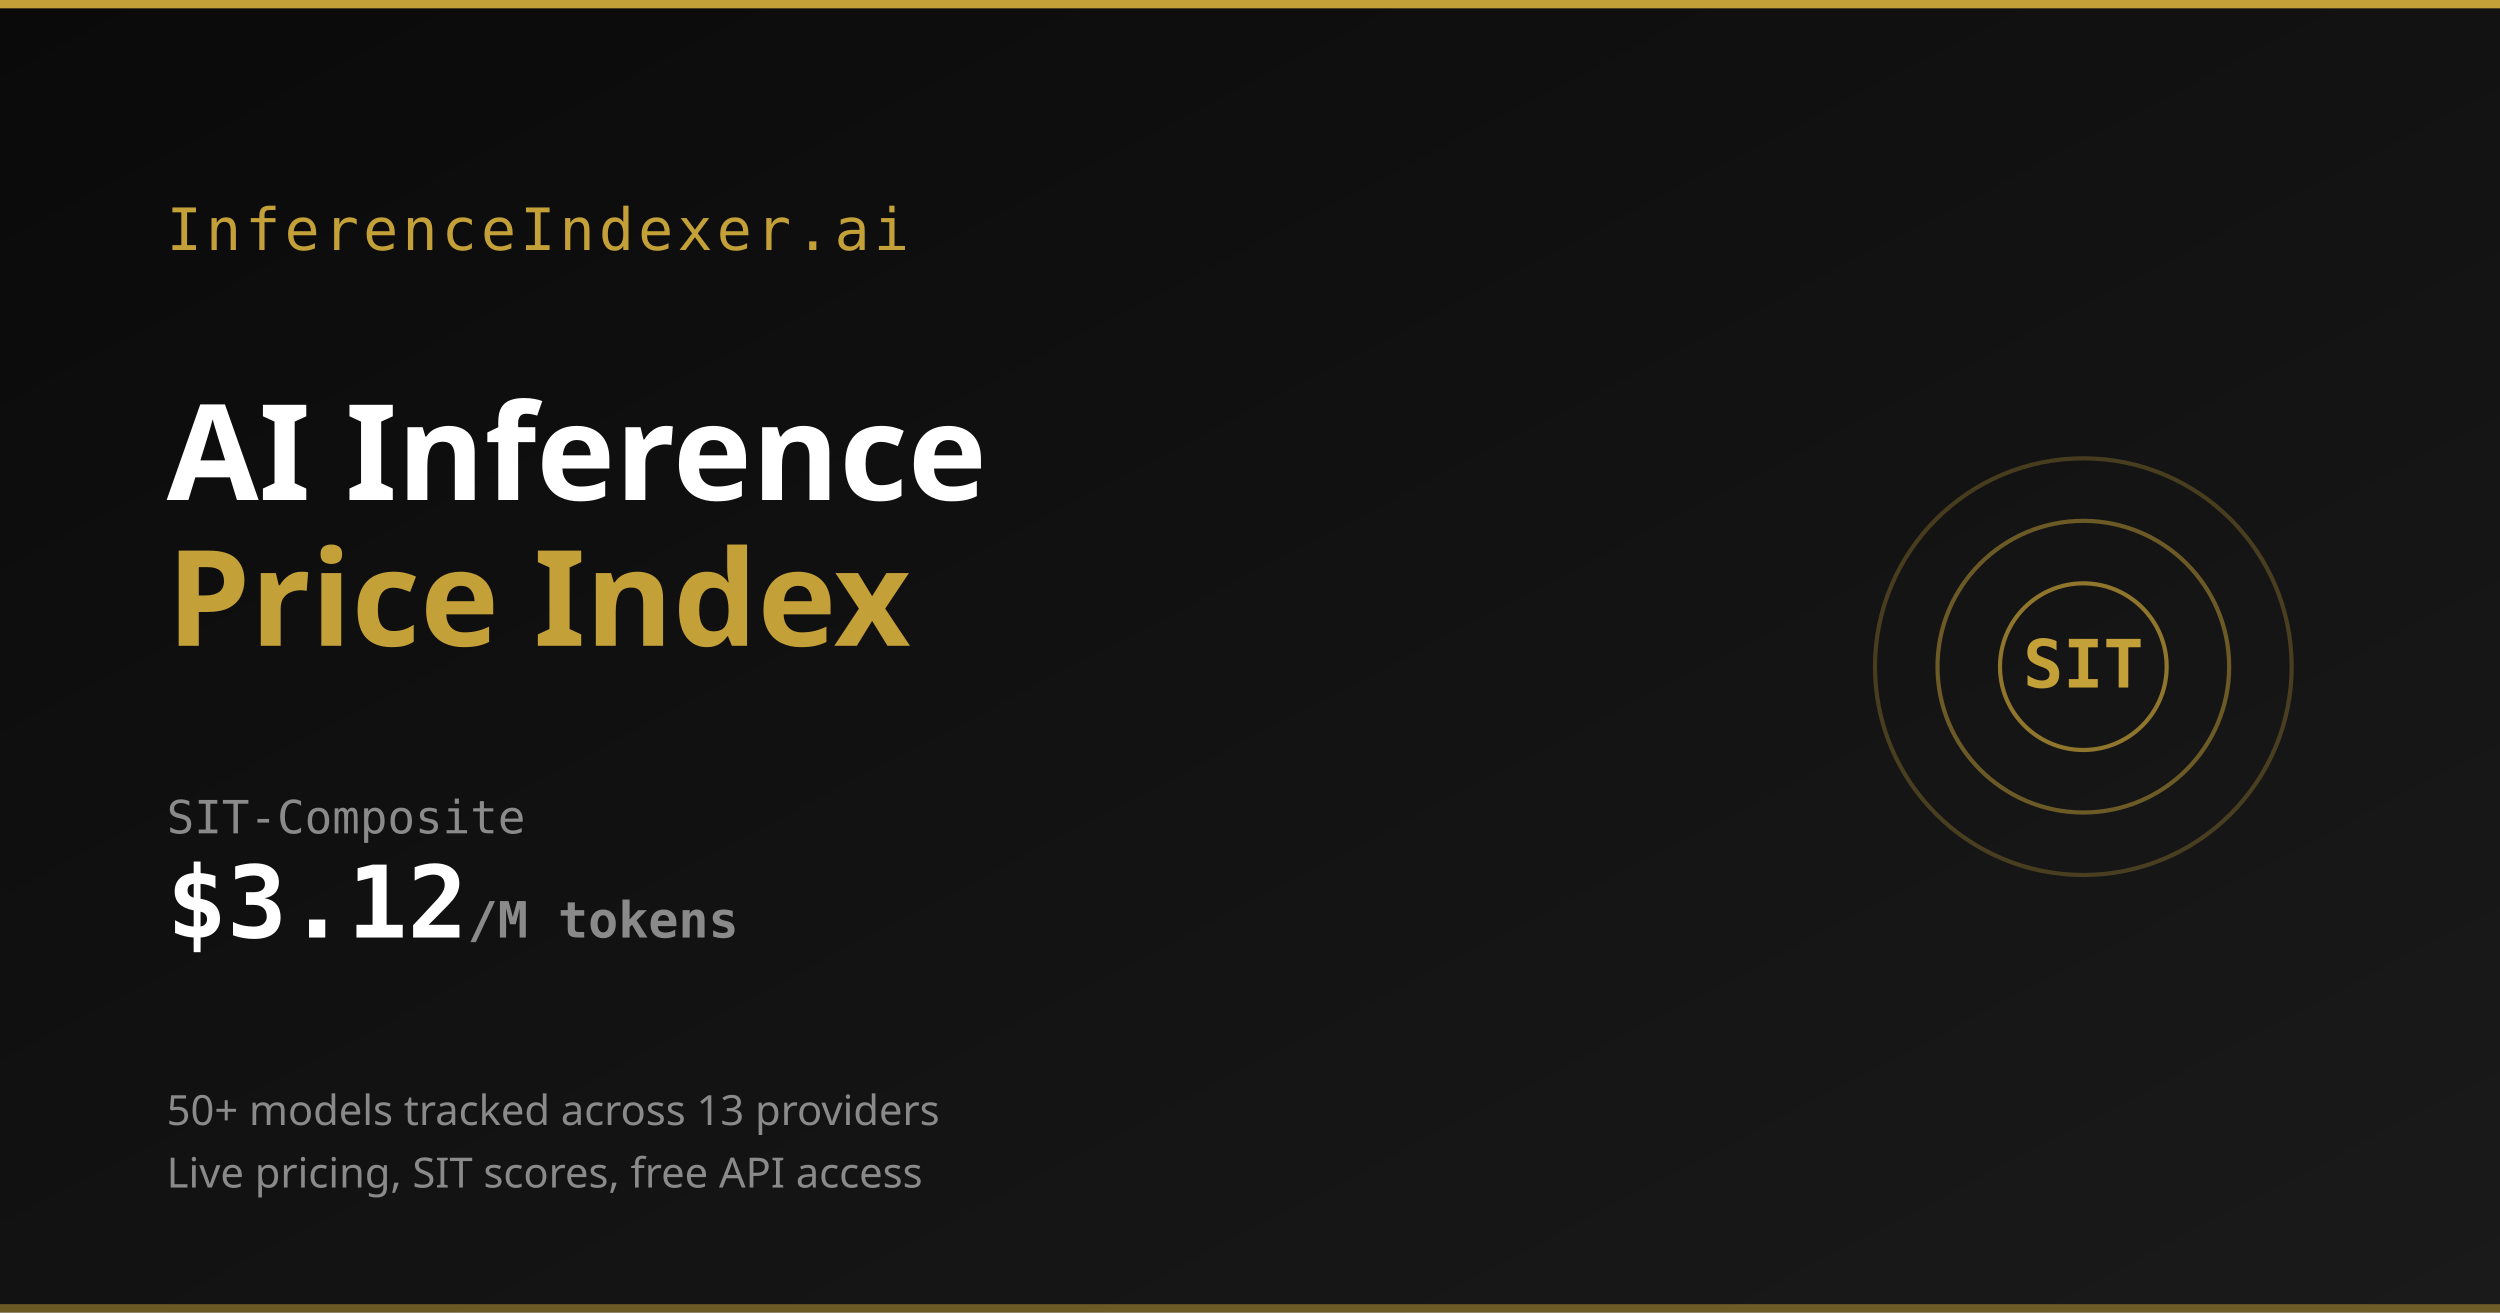
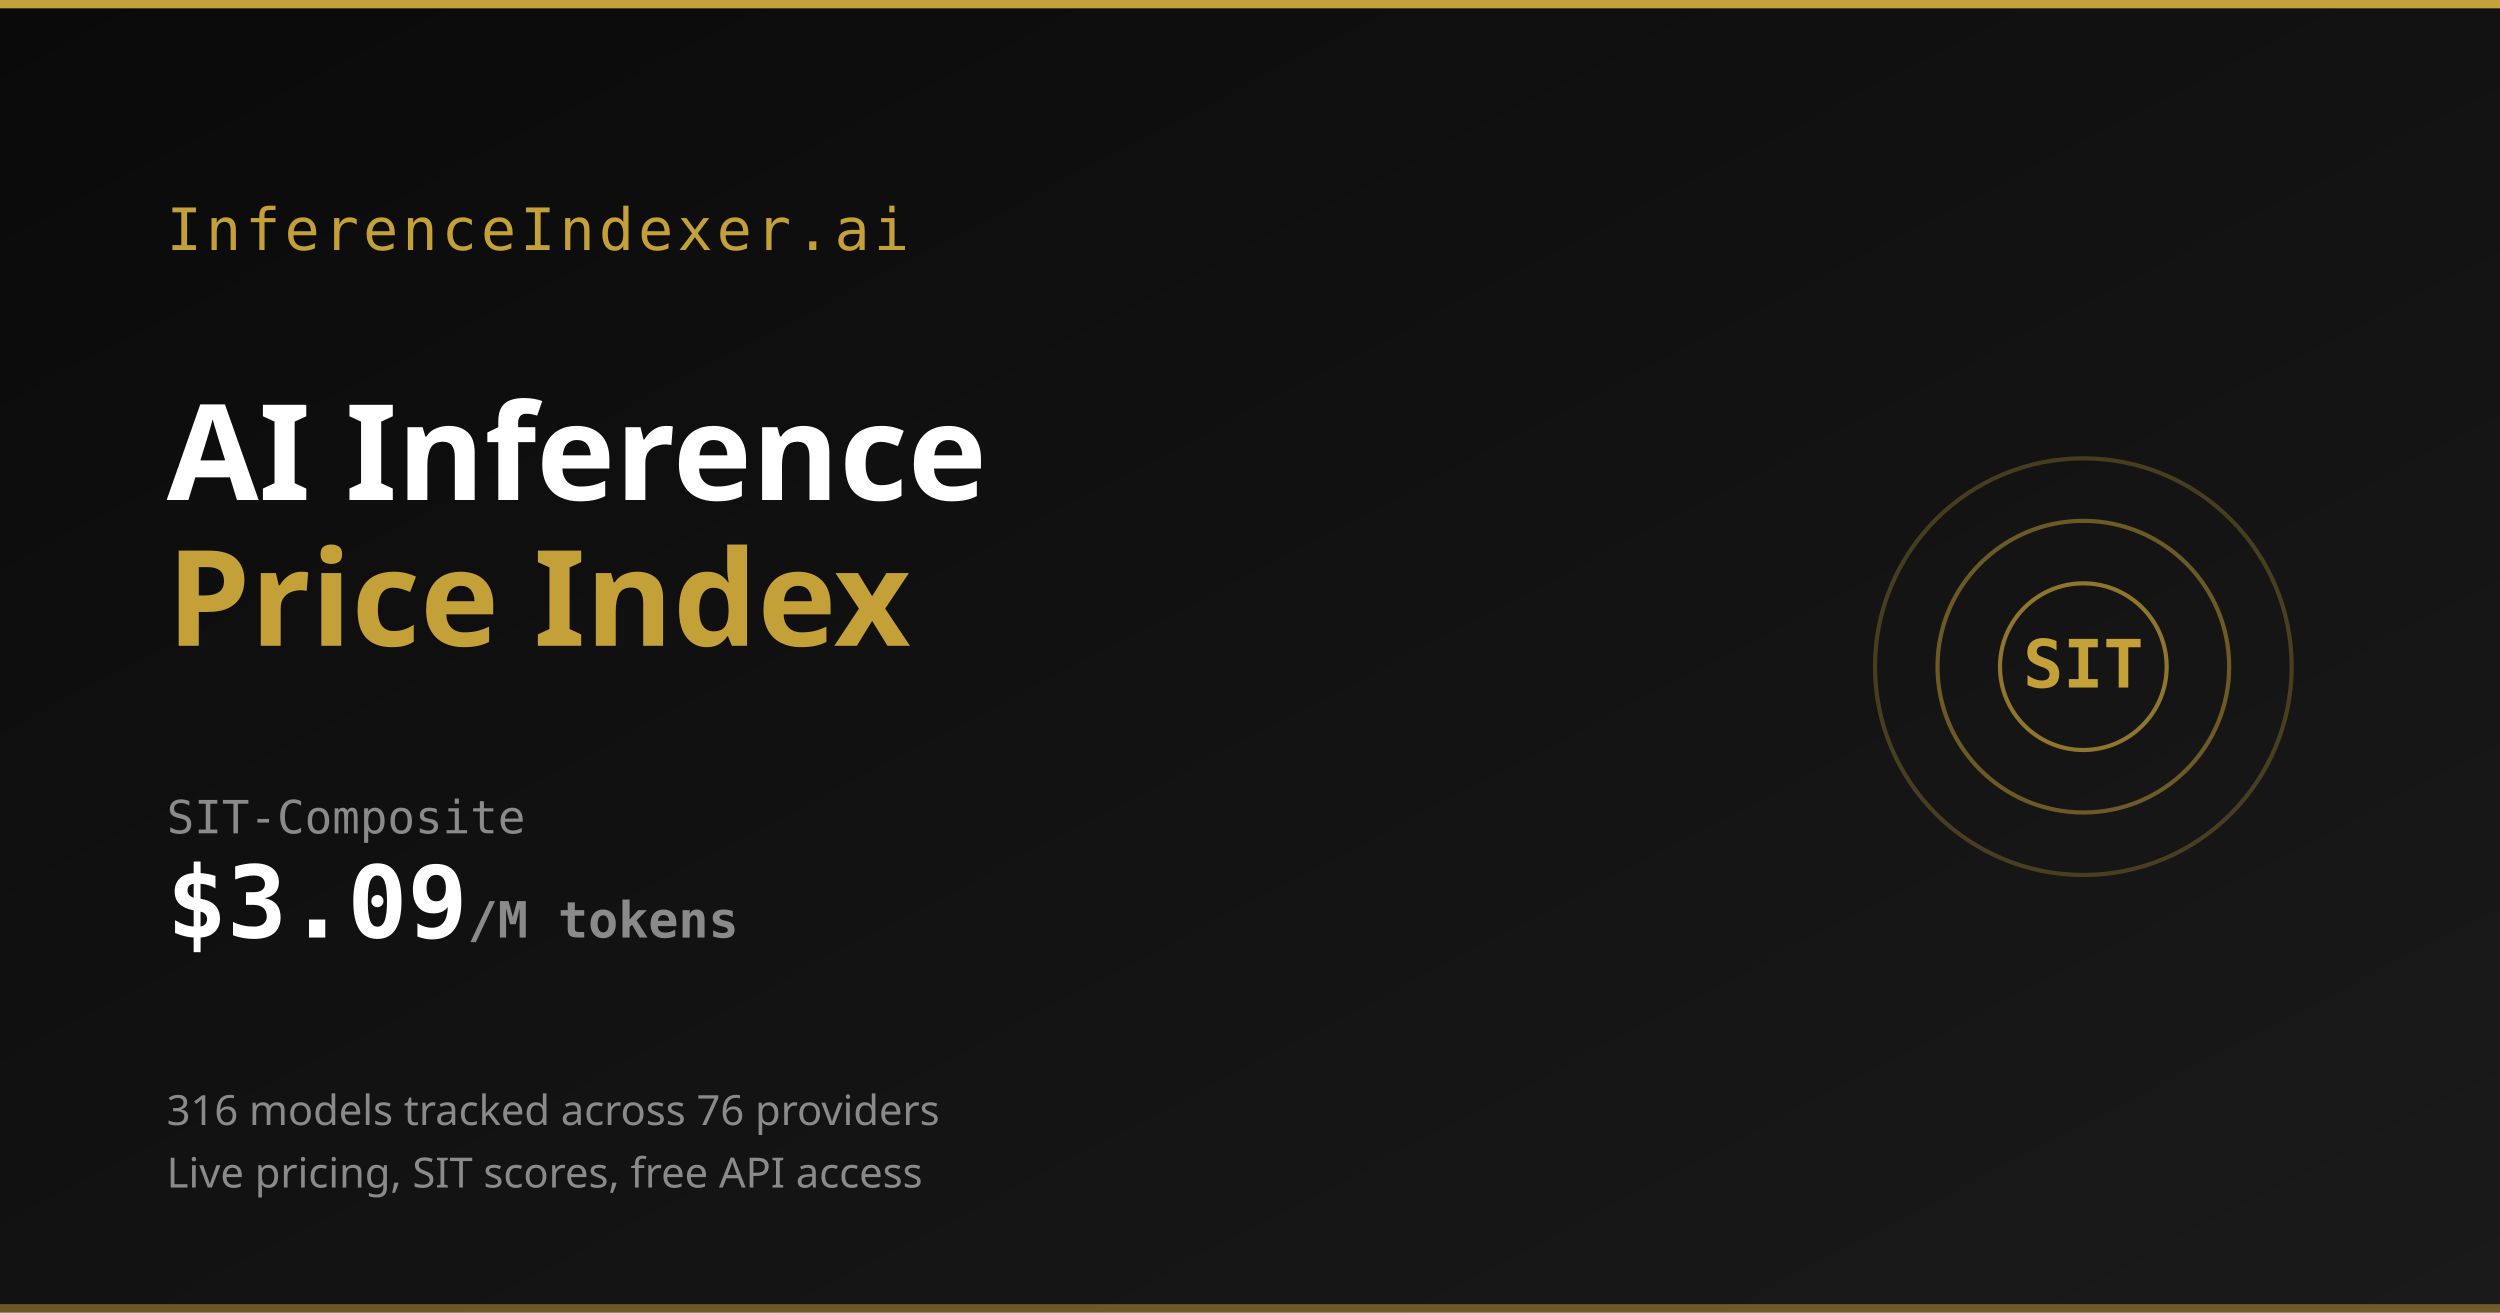
<svg xmlns="http://www.w3.org/2000/svg" width="1200" height="630" viewBox="0 0 1200 630">
  <defs>
    <linearGradient id="bg" x1="0%" y1="0%" x2="100%" y2="100%">
      <stop offset="0%" stop-color="#0a0a0a" />
      <stop offset="100%" stop-color="#1a1a1a" />
    </linearGradient>
  </defs>
  <rect width="1200" height="630" fill="url(#bg)" />
  <rect x="0" y="0" width="1200" height="4" fill="#C4A038" />
  <text x="80" y="120" font-family="monospace" font-size="28" fill="#C4A038" letter-spacing="2">InferenceIndexer.ai</text>
  <text x="80" y="240" font-family="sans-serif" font-size="64" font-weight="700" fill="#ffffff">AI Inference</text>
  <text x="80" y="310" font-family="sans-serif" font-size="64" font-weight="700" fill="#C4A038">Price Index</text>
  <text x="80" y="400" font-family="monospace" font-size="22" fill="#8a8a8a">SIT-Composite</text>
-   <text x="80" y="450" font-family="monospace" font-size="48" font-weight="600" fill="#ffffff">$3.12<tspan font-size="24" fill="#8a8a8a"> /M tokens</tspan>
+   <text x="80" y="450" font-family="monospace" font-size="48" font-weight="600" fill="#ffffff">$3.09<tspan font-size="24" fill="#8a8a8a"> /M tokens</tspan>
  </text>
-   <text x="80" y="540" font-family="sans-serif" font-size="20" fill="#8a8a8a">50+ models tracked across 13 providers</text>
+   <text x="80" y="540" font-family="sans-serif" font-size="20" fill="#8a8a8a">316 models tracked across 76 providers</text>
  <text x="80" y="570" font-family="sans-serif" font-size="20" fill="#8a8a8a">Live pricing, SIT scores, free API access</text>
  <g transform="translate(850, 200)">
    <circle cx="150" cy="120" r="100" fill="none" stroke="#C4A038" stroke-width="2" opacity="0.3" />
    <circle cx="150" cy="120" r="70" fill="none" stroke="#C4A038" stroke-width="2" opacity="0.5" />
    <circle cx="150" cy="120" r="40" fill="none" stroke="#C4A038" stroke-width="2" opacity="0.7" />
    <text x="150" y="130" text-anchor="middle" font-family="monospace" font-size="32" font-weight="700" fill="#C4A038">SIT</text>
  </g>
  <rect x="0" y="626" width="1200" height="4" fill="#C4A038" opacity="0.5" />
</svg>
